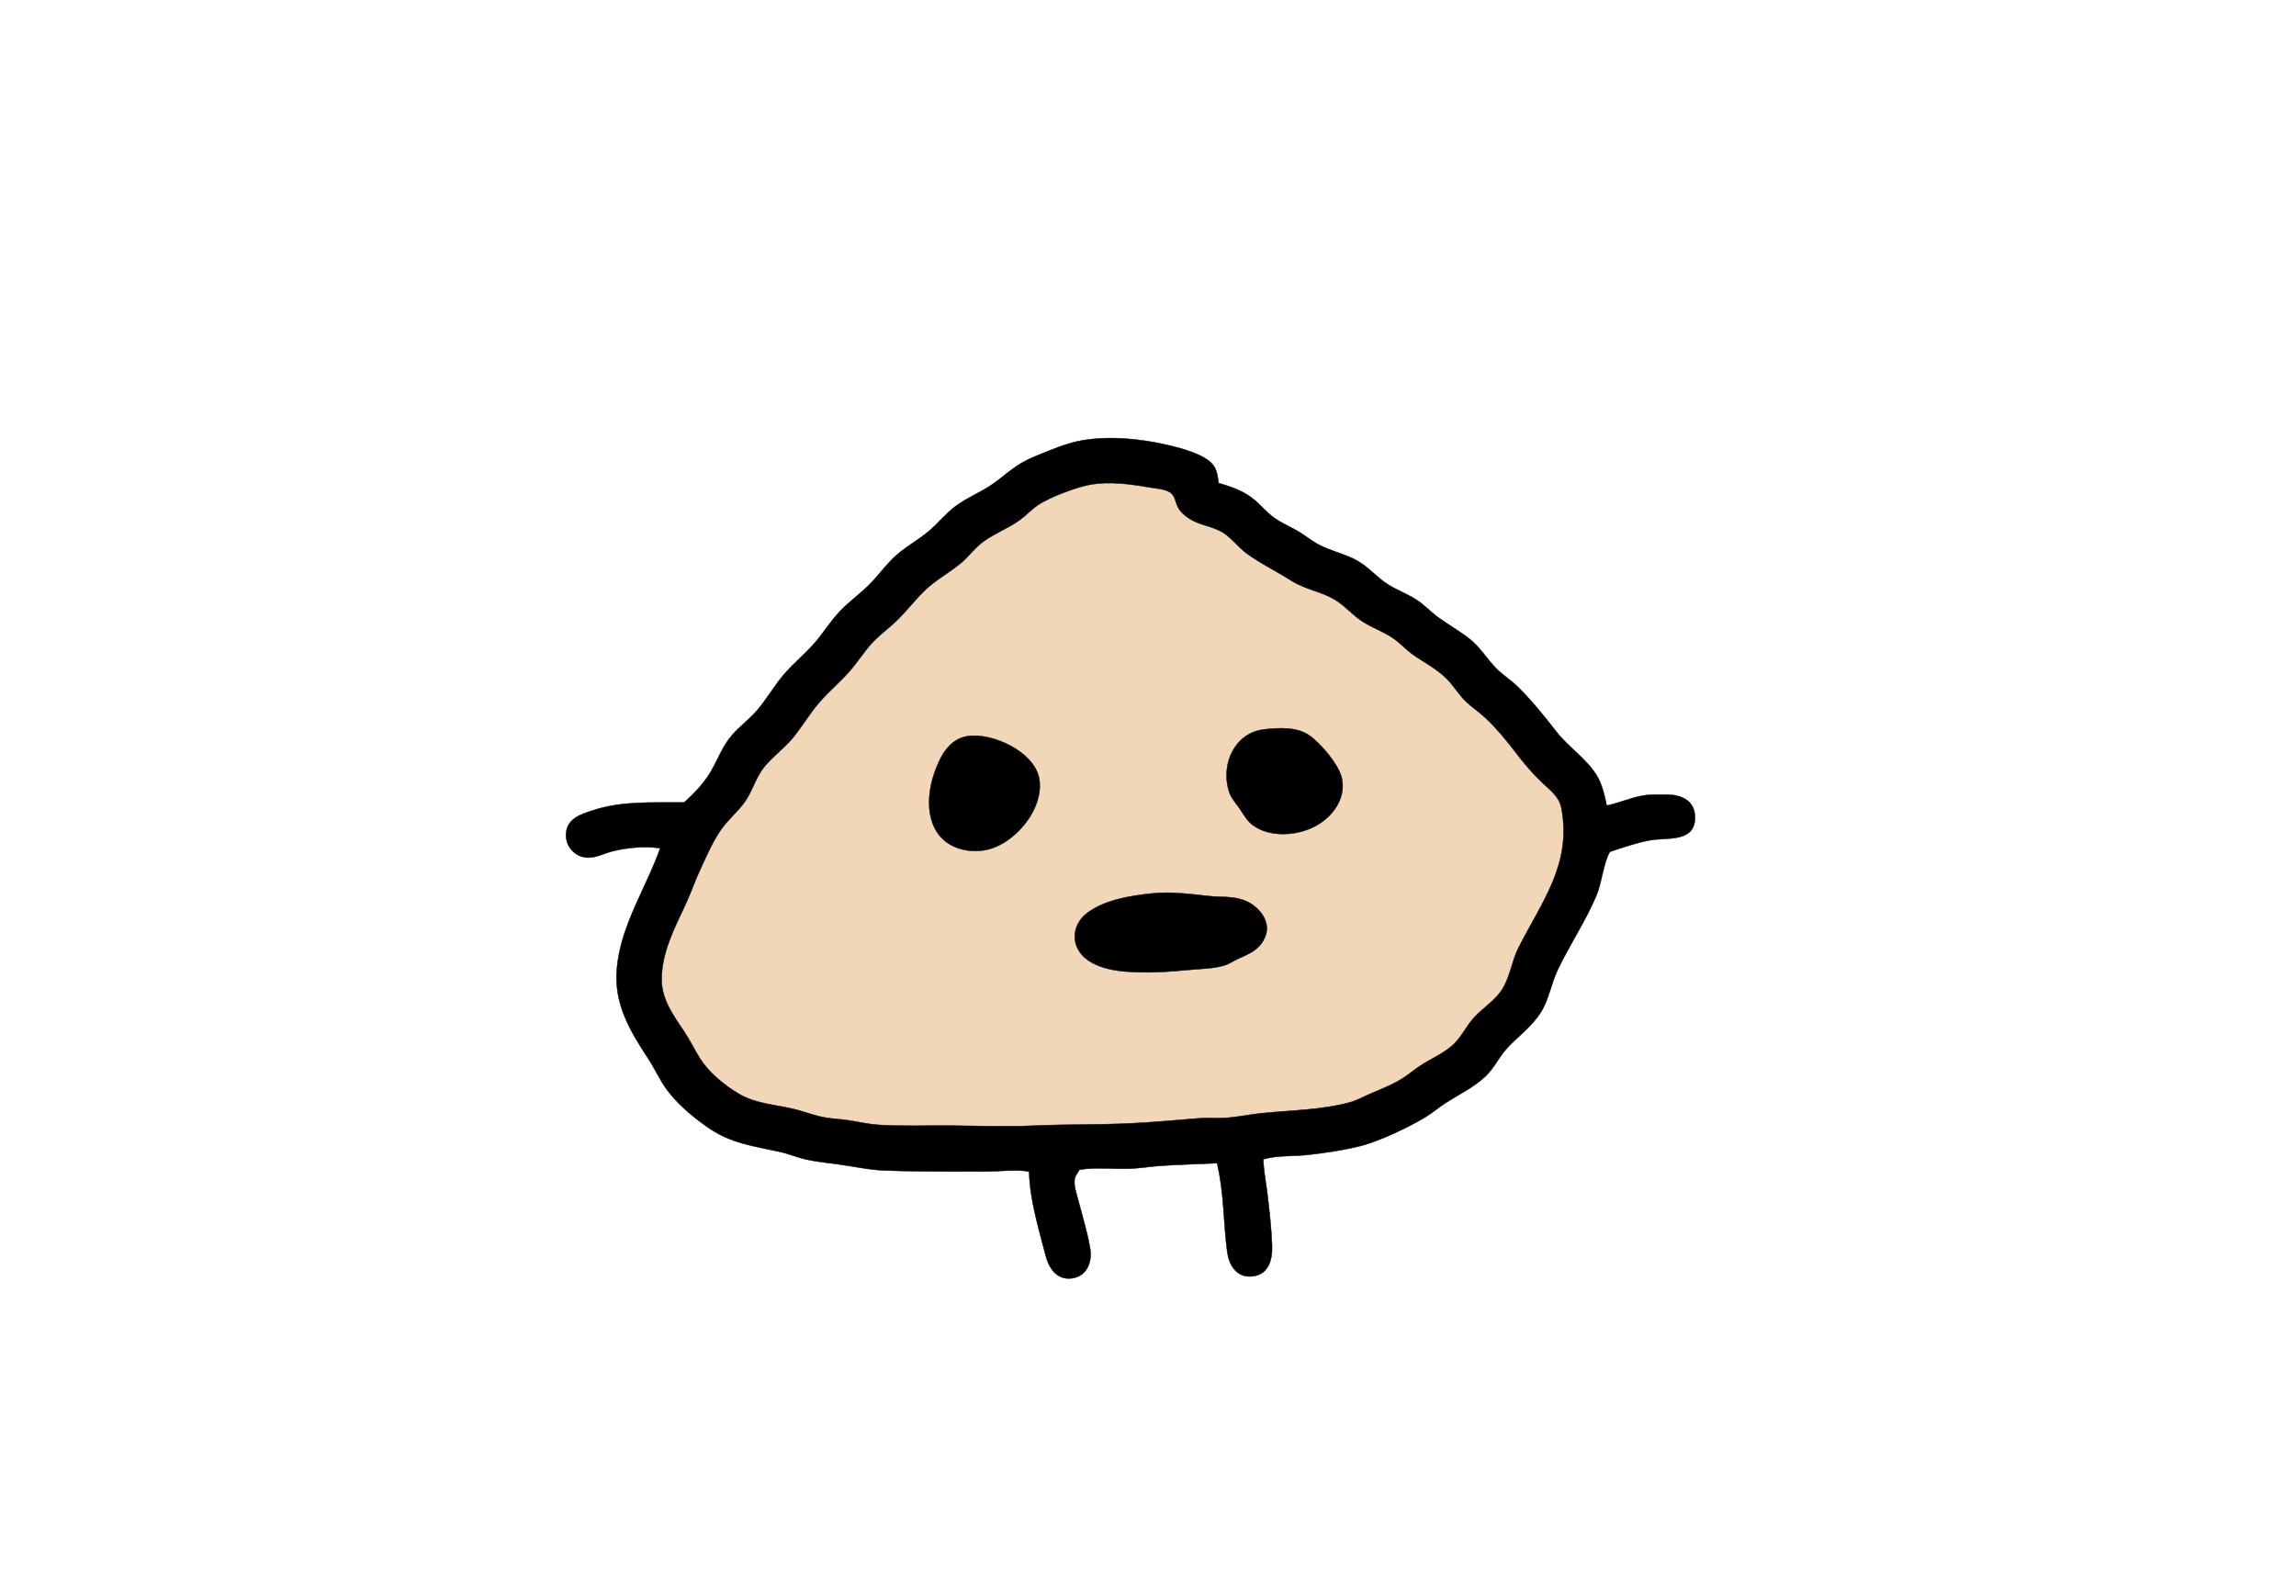
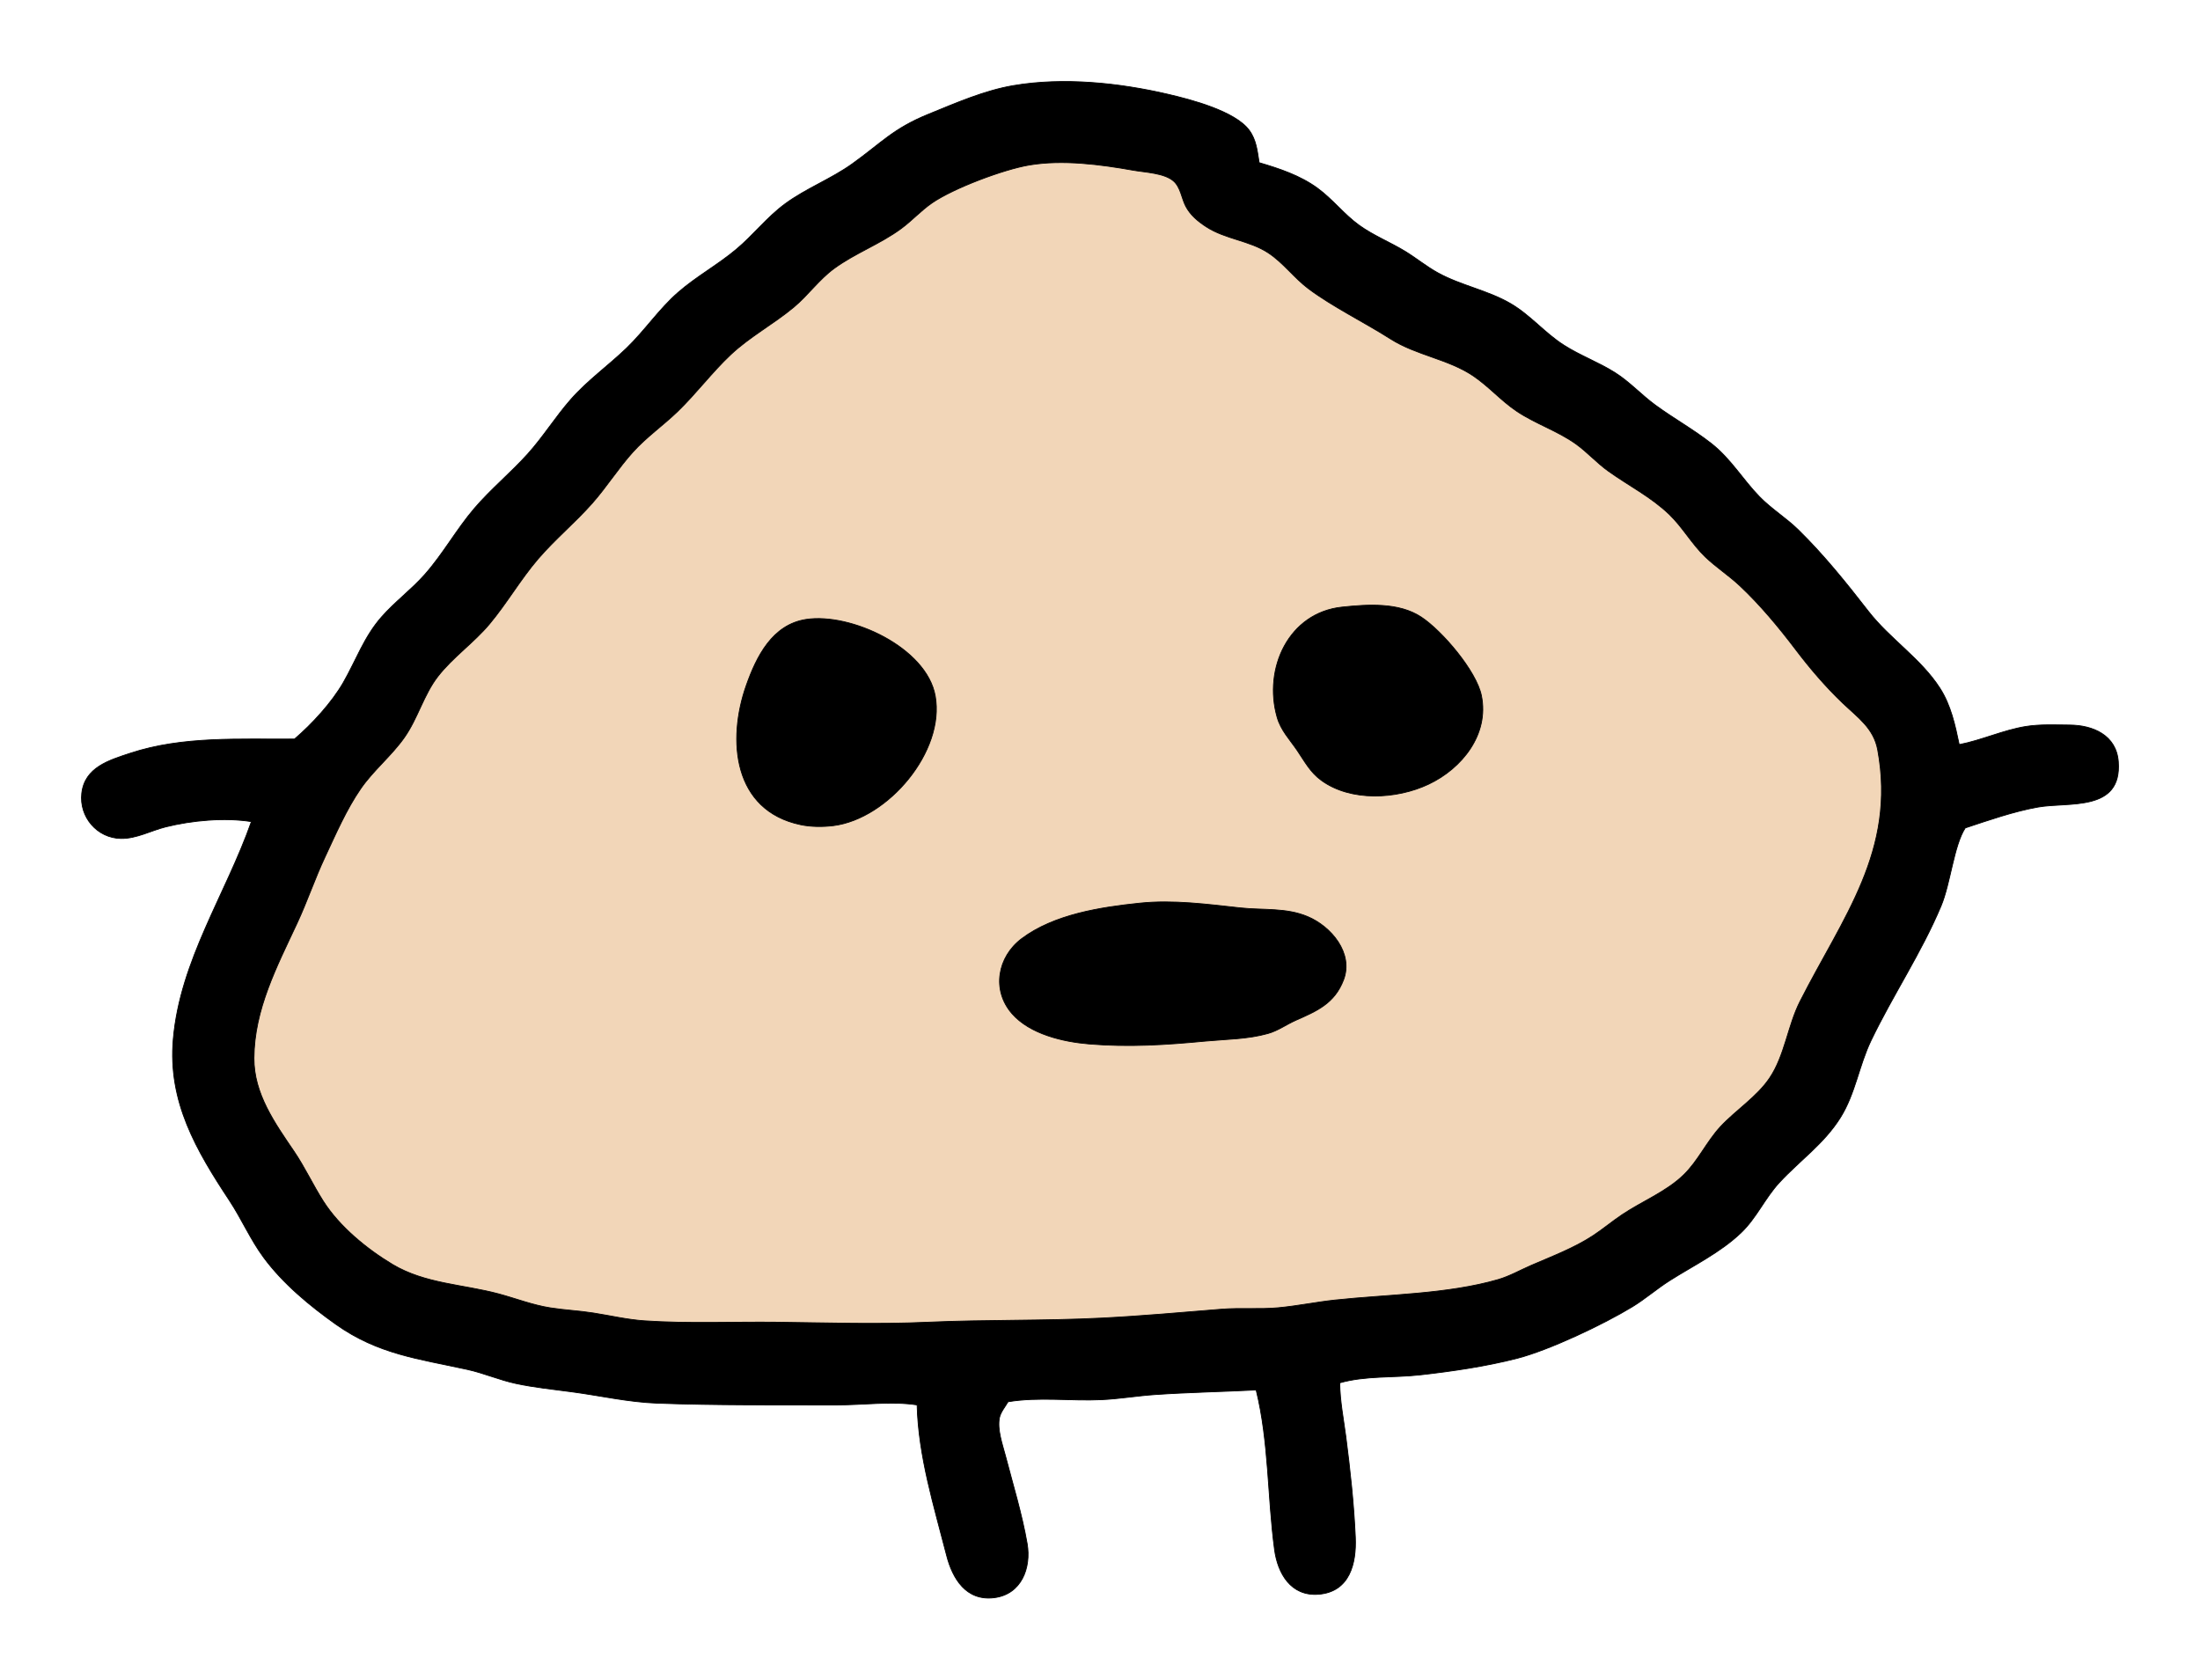
- <svg xmlns="http://www.w3.org/2000/svg" viewBox="0 0 1314 913" width="1314" height="913">
+ <svg xmlns="http://www.w3.org/2000/svg" width="697.79" height="532.69" viewBox="298.08 224.91 697.79 532.69">
  <path d="M624.58 277.25C635.11 275.48 647.12 277.06 657.5 278.91C661.17 279.57 667.26 279.76 670.23 282.27C672.54 284.22 672.84 287.79 674.16 290.32C675.64 293.15 678.05 295.13 680.68 296.84C686.76 300.79 694.39 301.18 700.35 305.11C705.07 308.21 708.55 313.05 713.07 316.45C720.71 322.18 730.83 327.12 739.14 332.41C747.28 337.59 757.43 338.78 765.35 344.12C770.27 347.44 774.22 352.03 779.18 355.35C785.09 359.31 792.05 361.54 797.83 365.65C801.49 368.25 804.52 371.7 808.2 374.33C814.61 378.92 821.75 382.51 827.49 388.01C831.78 392.13 834.64 397.4 838.96 401.54C842.38 404.82 846.4 407.4 849.85 410.64C856.32 416.7 862.24 423.84 867.59 430.89C872.16 436.92 877.1 442.7 882.58 447.93C887.32 452.46 892.36 455.84 893.64 462.73C899.57 494.7 882.52 515.87 869 542.53C865.1 550.22 864.17 559.69 859.35 566.83C855.27 572.86 848.68 576.96 843.76 582.25C839.39 586.97 836.65 593.13 832.07 597.56C826.59 602.87 818.95 605.9 812.65 610.11C809.46 612.24 806.52 614.73 803.31 616.83C797.3 620.76 790.29 623.4 783.73 626.24C780.3 627.73 776.87 629.68 773.27 630.73C757.21 635.39 738.1 635.45 721.51 637.23C715.47 637.88 709.52 639.12 703.46 639.68C697.49 640.22 691.47 639.66 685.5 640.14C672.89 641.16 660.15 642.31 647.5 642.95C629.2 643.87 610.81 643.44 592.5 644.26C576.43 644.99 560.56 644.45 544.5 644.26C530.52 644.1 516.46 644.76 502.5 643.82C497.04 643.45 491.69 642.19 486.31 641.34C481.76 640.62 477.15 640.42 472.61 639.7C466.99 638.82 461.72 636.75 456.26 635.28C444.92 632.24 432.9 632.1 422.6 625.95C414.43 621.05 405.77 613.96 400.62 605.87C397.36 600.74 394.8 595.2 391.39 590.15C385.3 581.17 378.58 571.84 378.64 560.5C378.72 545.03 385.94 531.39 392.29 517.76C395.52 510.84 397.95 503.58 401.2 496.66C404.58 489.44 407.97 481.59 412.51 475.03C416.57 469.16 422.23 464.66 426.34 458.81C430.59 452.78 432.49 445.22 436.96 439.46C441.73 433.32 448.35 428.79 453.34 422.82C458.86 416.22 463.12 408.75 468.71 402.22C474.09 395.95 480.51 390.66 485.97 384.47C490.53 379.29 494.21 373.41 498.82 368.29C503.08 363.56 508.39 359.86 512.96 355.46C518.9 349.73 523.86 343.02 529.86 337.38C535.92 331.68 543.43 327.69 549.83 322.36C554.37 318.57 557.86 313.57 562.64 310.07C569.28 305.2 577.24 302.33 583.89 297.42C587.32 294.9 590.24 291.65 593.74 289.25C600.59 284.56 616.41 278.62 624.58 277.25ZM723.77 417.45C706.79 419.23 698.72 436.93 703.15 452.4C704.35 456.59 707.17 459.46 709.54 462.95C711.9 466.43 713.63 469.81 717.13 472.37C726.49 479.25 741.12 478.4 751.18 473.64C761.79 468.64 770.47 457.8 767.96 445.53C766.36 437.71 755.49 424.98 748.87 420.62C741.74 415.92 731.91 416.6 723.77 417.45ZM553.71 421.37C543.01 423.04 538 433.15 534.76 442.34C528.68 459.59 530.54 481.98 552.03 486.48C555.34 487.18 559.1 487.19 562.46 486.77C579.75 484.56 597.88 463.21 594.72 445.64C591.96 430.25 567.86 419.17 553.71 421.37ZM659.57 511.35C647.2 512.64 632.42 514.88 622.13 522.61C614.45 528.38 612.55 538.94 619.07 546.4C624.75 552.91 635.29 555.34 643.5 556.02C656.14 557.07 667.92 556.31 680.5 555.11C687.09 554.49 693.83 554.51 700.25 552.7C703.5 551.78 706 549.88 709.01 548.54C715.68 545.6 721.38 543.21 724.24 535.66C727.44 527.2 720.31 518.76 712.84 515.62C705.99 512.73 698.69 513.63 691.5 512.85C680.95 511.71 670.23 510.24 659.57 511.35Z" fill="#f2d6b8" fill-rule="evenodd" stroke="#f2d6b8" stroke-width="0.25" stroke-linejoin="round" />
  <path d="M697.46 276.5C703.9 278.39 710.44 280.57 715.92 284.56C720.72 288.05 724.38 292.9 729.17 296.35C733.7 299.62 739.05 301.74 743.81 304.65C747.3 306.79 750.5 309.43 754.09 311.41C761.46 315.49 769.96 316.95 777.27 321.23C783.51 324.89 788.07 330.54 794.12 334.39C799.3 337.7 805.16 339.82 810.35 343.11C815.02 346.07 818.7 350.16 823.13 353.4C828.94 357.65 835.21 361.12 840.89 365.58C847.07 370.43 850.77 376.89 856.11 382.4C859.87 386.29 864.63 389.18 868.5 392.99C876.63 400.97 883.73 409.82 890.7 418.79C897.52 427.56 907.35 433.79 913.37 443.15C916.87 448.59 918.2 454.87 919.5 461.06C926.65 459.67 933.42 456.48 940.64 455.31C945.14 454.59 949.96 454.83 954.5 454.86C961.87 454.9 969.35 458.05 969.97 466.5C971.15 482.52 954.25 479.17 944.5 480.89C936.83 482.25 928.82 485.05 921.42 487.5C917.79 493.08 916.75 505.09 913.74 512.26C907.52 527.08 898.43 540.56 891.51 554.99C887.72 562.9 886.55 571.78 881.84 579.33C876.66 587.63 869 592.9 862.47 599.95C857.92 604.86 855.21 611.19 850.34 615.85C843.73 622.18 835.28 626.23 827.63 631.09C823.57 633.67 819.95 636.85 815.84 639.36C806.7 644.93 789.51 653.09 779.28 655.73C769.39 658.27 758.61 659.85 748.5 660.98C740.1 661.92 731.15 661.18 723.02 663.5C723.09 669.27 724.2 674.79 724.95 680.5C726.32 691.05 727.51 701.9 727.97 712.5C728.33 720.76 726.2 729.79 716.27 730.56C707.49 731.23 703.34 723.91 702.33 716.39C700.07 699.55 700.58 682.3 696.5 665.76C685.83 666.3 675.16 666.5 664.5 667.22C658.83 667.6 653.17 668.57 647.5 668.84C637.72 669.3 627.45 667.88 617.81 669.5C616.92 671.05 615.45 672.79 615.09 674.55C614.33 678.28 616.02 682.94 616.96 686.53C619.36 695.73 622.26 705.16 623.88 714.52C625.2 722.19 622.05 730.61 613.35 731.65C604.55 732.71 600.22 725.65 598.33 718.27C594.31 702.57 589.37 686.78 588.96 670.5C580.93 669.24 571.71 670.53 563.5 670.51C544.57 670.47 525.42 670.65 506.5 669.95C497.35 669.61 488.44 667.55 479.4 666.35C473.45 665.55 467.55 664.97 461.67 663.7C456.45 662.58 451.51 660.4 446.32 659.26C430.8 655.85 418.05 654.45 404.62 644.94C396.3 639.04 387.81 632.01 381.72 623.76C377.52 618.08 374.73 611.55 370.85 605.67C360.35 589.77 351.29 574.38 353.03 554.5C355.21 529.46 369.67 508.66 377.81 485.5C369.34 484.15 358.96 485.1 350.62 487.18C345.98 488.34 341.38 490.91 336.5 490.85C328.87 490.75 323.15 484 324.01 476.5C324.95 468.27 332.71 466.01 339.36 463.81C356.08 458.29 374.13 459.45 391.5 459.3C397.02 454.58 403.29 447.76 406.95 441.41C411.03 434.3 413.56 426.88 419.08 420.61C423.28 415.82 428.47 411.99 432.71 407.23C438.58 400.63 442.82 392.82 448.57 386.11C453.8 380.01 460.06 374.87 465.43 368.92C470.36 363.45 474.24 357.15 479.1 351.62C484.4 345.58 491.04 340.87 496.81 335.32C502.58 329.76 507.12 322.91 513.16 317.65C518.93 312.61 525.7 308.94 531.55 304.04C537.01 299.47 541.33 293.8 547.09 289.56C553.75 284.66 561.63 281.7 568.35 276.9C577.61 270.28 581.32 265.69 592.61 261.11C601.22 257.61 610.32 253.6 619.51 252.05C635.39 249.35 652.98 251.18 668.56 254.81C675.74 256.48 689.83 260.13 694.31 266.23C696.59 269.33 696.87 272.84 697.46 276.5ZM624.58 277.25C616.41 278.62 600.59 284.56 593.74 289.25C590.24 291.65 587.32 294.9 583.89 297.42C577.24 302.33 569.28 305.2 562.64 310.07C557.86 313.57 554.37 318.57 549.83 322.36C543.43 327.69 535.92 331.68 529.86 337.38C523.86 343.02 518.9 349.73 512.96 355.46C508.39 359.86 503.08 363.56 498.82 368.29C494.21 373.41 490.53 379.29 485.97 384.47C480.51 390.66 474.09 395.95 468.71 402.22C463.12 408.75 458.86 416.22 453.34 422.82C448.35 428.79 441.73 433.32 436.96 439.46C432.49 445.22 430.59 452.78 426.34 458.81C422.23 464.66 416.57 469.16 412.51 475.03C407.97 481.59 404.58 489.44 401.2 496.66C397.95 503.58 395.52 510.84 392.29 517.76C385.94 531.39 378.72 545.03 378.64 560.5C378.58 571.84 385.3 581.17 391.39 590.15C394.8 595.2 397.36 600.74 400.62 605.87C405.77 613.96 414.43 621.05 422.6 625.95C432.9 632.1 444.92 632.24 456.26 635.28C461.72 636.75 466.99 638.82 472.61 639.7C477.15 640.42 481.76 640.62 486.31 641.34C491.69 642.19 497.04 643.45 502.5 643.82C516.46 644.76 530.52 644.1 544.5 644.26C560.56 644.45 576.43 644.99 592.5 644.26C610.81 643.44 629.2 643.87 647.5 642.95C660.15 642.31 672.89 641.16 685.5 640.14C691.47 639.66 697.49 640.22 703.46 639.68C709.52 639.12 715.47 637.88 721.51 637.23C738.1 635.45 757.21 635.39 773.27 630.73C776.87 629.68 780.3 627.73 783.73 626.24C790.29 623.4 797.3 620.76 803.31 616.83C806.52 614.73 809.46 612.24 812.65 610.11C818.95 605.9 826.59 602.87 832.07 597.56C836.65 593.13 839.39 586.97 843.76 582.25C848.68 576.96 855.27 572.86 859.35 566.83C864.17 559.69 865.1 550.22 869 542.53C882.52 515.87 899.57 494.7 893.64 462.73C892.36 455.84 887.32 452.46 882.58 447.93C877.1 442.7 872.16 436.92 867.59 430.89C862.24 423.84 856.32 416.7 849.85 410.64C846.4 407.4 842.38 404.82 838.96 401.54C834.64 397.4 831.78 392.13 827.49 388.01C821.75 382.51 814.61 378.92 808.2 374.33C804.52 371.7 801.49 368.25 797.83 365.65C792.05 361.54 785.09 359.31 779.18 355.35C774.22 352.03 770.27 347.44 765.35 344.12C757.43 338.78 747.28 337.59 739.14 332.41C730.83 327.12 720.71 322.18 713.07 316.45C708.55 313.05 705.07 308.21 700.35 305.11C694.39 301.18 686.76 300.79 680.68 296.84C678.05 295.13 675.64 293.15 674.16 290.32C672.84 287.79 672.54 284.22 670.23 282.27C667.26 279.76 661.17 279.57 657.5 278.91C647.12 277.06 635.11 275.48 624.58 277.25ZM723.77 417.45C731.91 416.6 741.74 415.92 748.87 420.62C755.49 424.98 766.36 437.71 767.96 445.53C770.47 457.8 761.79 468.64 751.18 473.64C741.12 478.4 726.49 479.25 717.13 472.37C713.63 469.81 711.9 466.43 709.54 462.95C707.17 459.46 704.35 456.59 703.15 452.4C698.72 436.93 706.79 419.23 723.77 417.45ZM553.71 421.37C567.86 419.17 591.96 430.25 594.72 445.64C597.88 463.21 579.75 484.56 562.46 486.77C559.1 487.19 555.34 487.18 552.03 486.48C530.54 481.98 528.68 459.59 534.76 442.34C538 433.15 543.01 423.04 553.71 421.37ZM659.57 511.35C670.23 510.24 680.95 511.71 691.5 512.85C698.69 513.63 705.99 512.73 712.84 515.62C720.31 518.76 727.44 527.2 724.24 535.66C721.38 543.21 715.68 545.6 709.01 548.54C706 549.88 703.5 551.78 700.25 552.7C693.83 554.51 687.09 554.49 680.5 555.11C667.92 556.31 656.14 557.07 643.5 556.02C635.29 555.34 624.75 552.91 619.07 546.4C612.55 538.94 614.45 528.38 622.13 522.61C632.42 514.88 647.2 512.64 659.57 511.35Z" fill="#000000" fill-rule="evenodd" stroke="#000000" stroke-width="0.25" stroke-linejoin="round" />
</svg>
